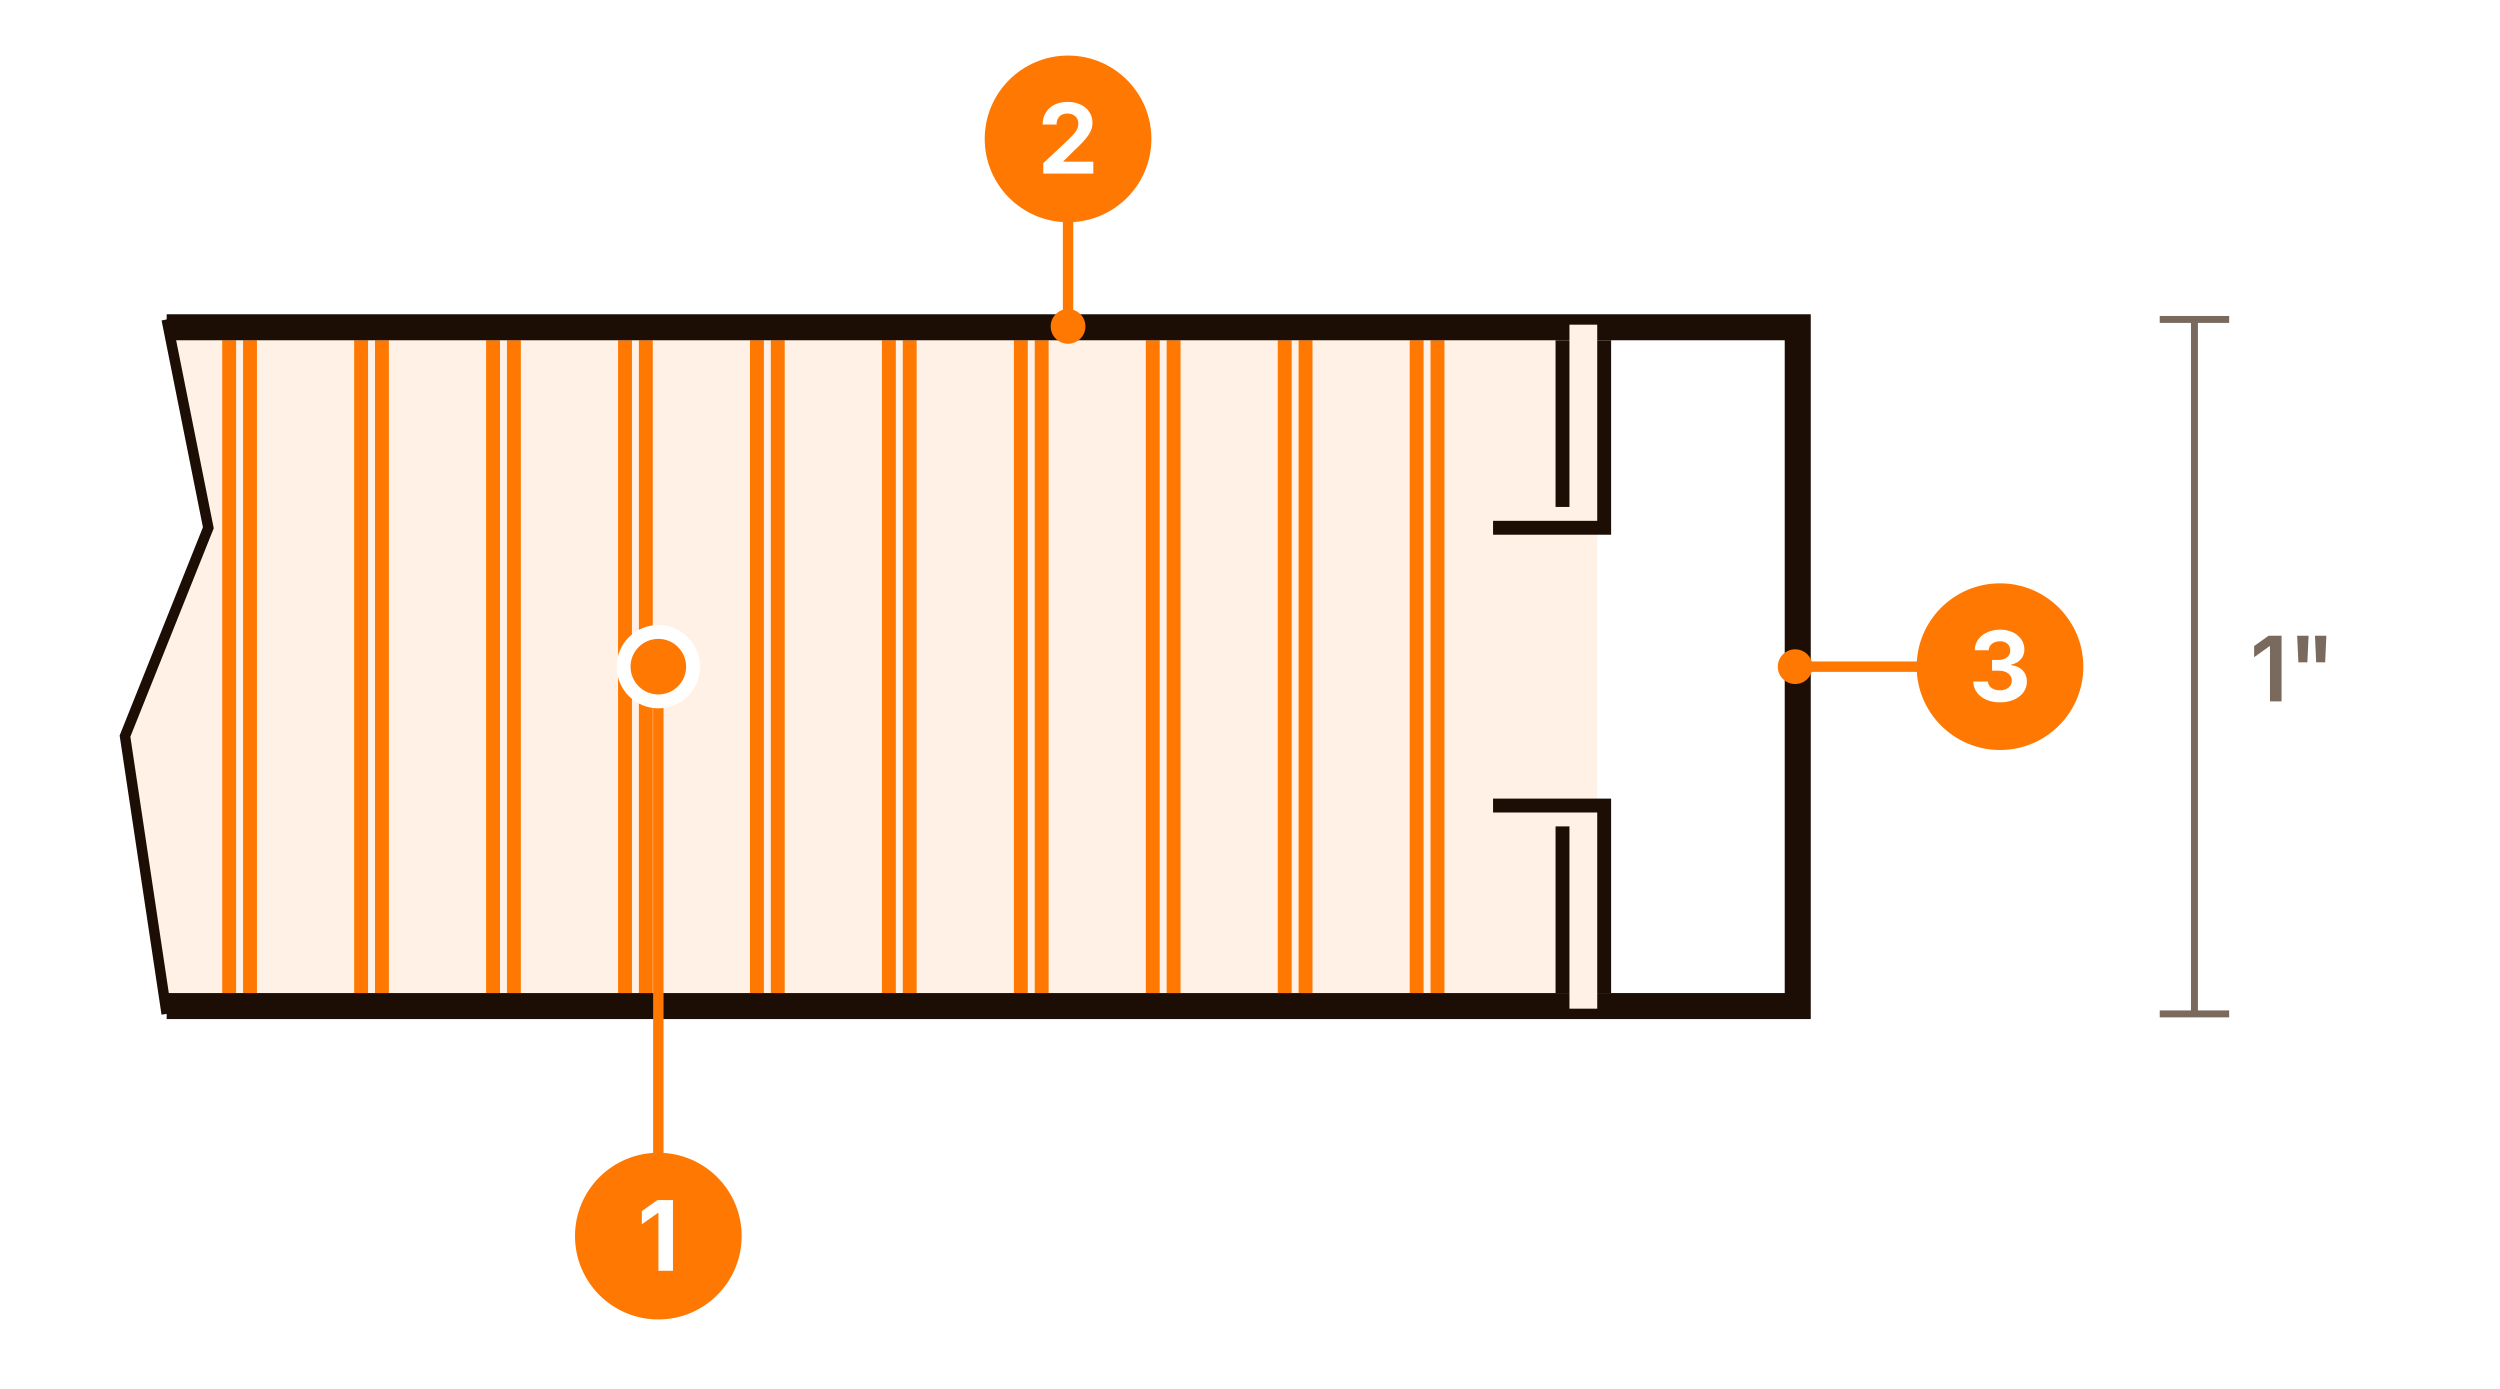
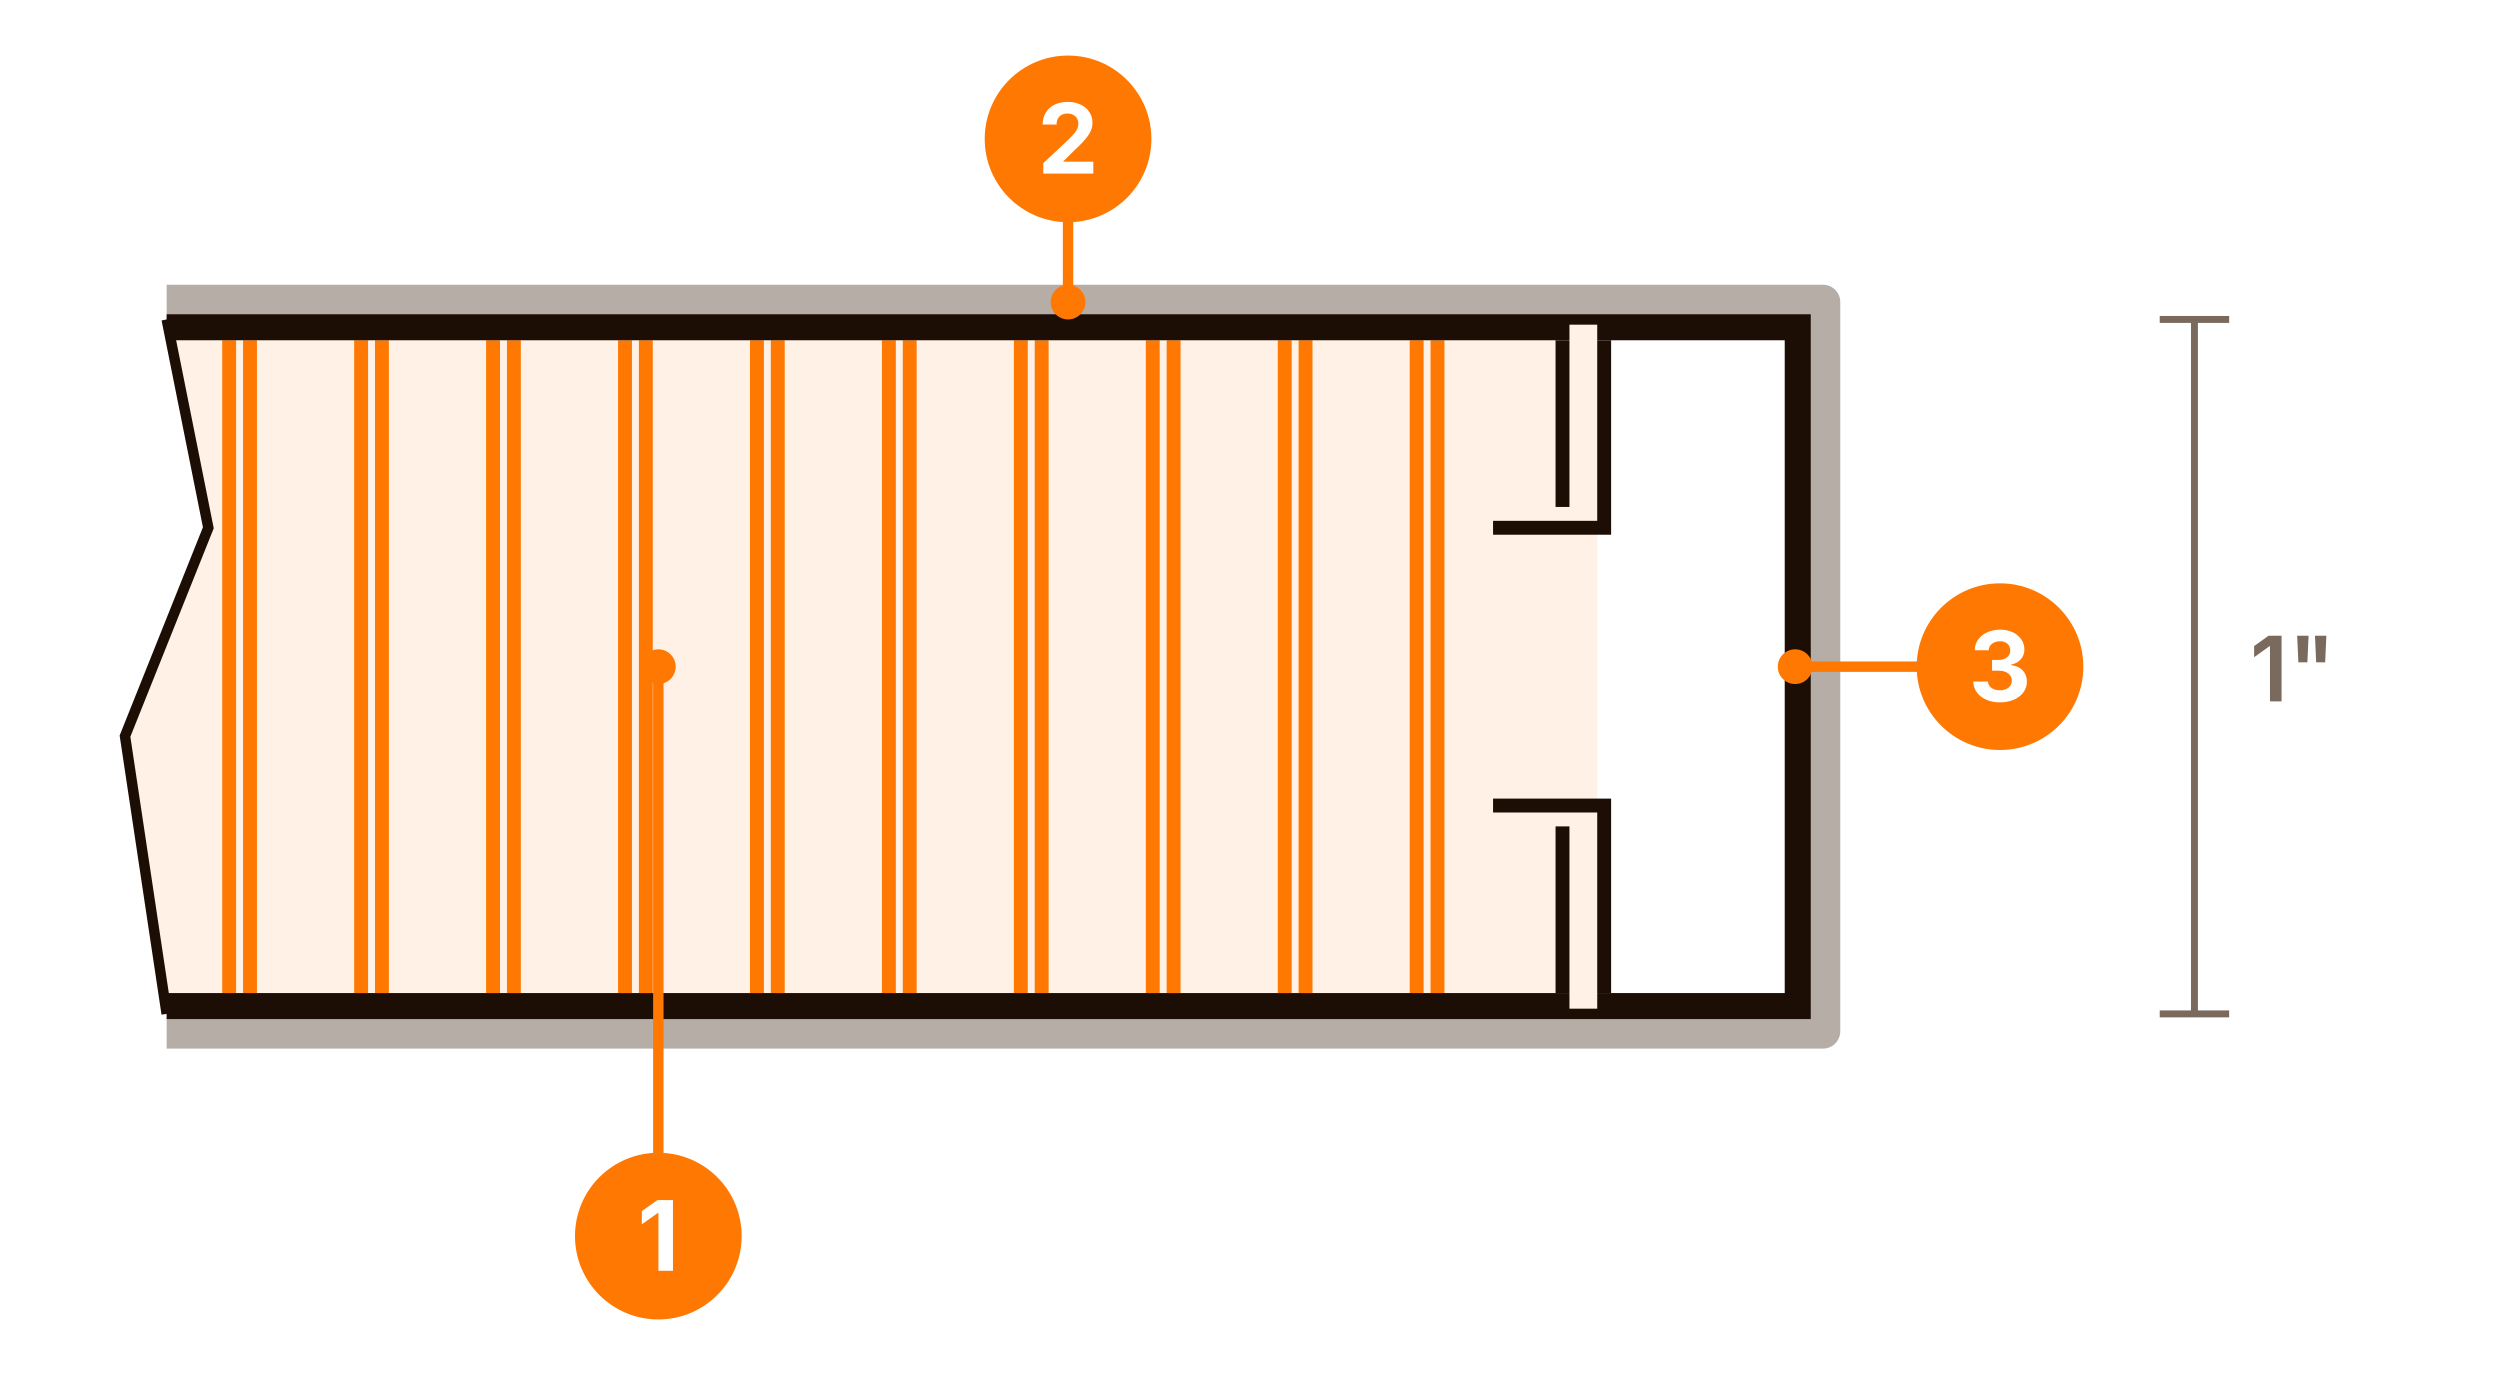
<svg xmlns="http://www.w3.org/2000/svg" viewBox="0 0 360 200" width="360" height="200" role="img" aria-labelledby="t-material-section-powder-coated-steel-m d-material-section-powder-coated-steel-m" font-family="Inter, ui-sans-serif, system-ui, sans-serif">
  <defs>
    <pattern id="hatch-material-section-powder-coated-steel-m" width="8" height="8" patternUnits="userSpaceOnUse" patternTransform="rotate(45)">
      <rect width="8" height="8" fill="#f2f0ec" />
      <line x1="0" y1="0" x2="0" y2="8" stroke="#cfc7bc" stroke-width="1.5" />
    </pattern>
    <marker id="tick-material-section-powder-coated-steel-m" viewBox="0 0 10 10" refX="5" refY="5" markerWidth="8" markerHeight="8" orient="auto">
      <path d="M2 8 L8 2" stroke="#7a6a5e" stroke-width="1.5" />
    </marker>
  </defs>
  <rect width="360" height="200" fill="#ffffff" />
  <clipPath id="m-powder-coated-steel-24-46-material-section-powder-coated-steel-m">
    <path d="M24 46 L260 46 L260 146 L24 146 L18 106 L30 76 Z" />
  </clipPath>
  <g clip-path="url(#m-powder-coated-steel-24-46-material-section-powder-coated-steel-m)">
    <rect x="14" y="46" width="216" height="100" fill="#fff1e5" stroke="none" stroke-width="1.5" />
    <path d="M14.0 49 V143M17.0 49 V143M33.0 49 V143M36.0 49 V143M52.0 49 V143M55.0 49 V143M71.0 49 V143M74.0 49 V143M90.0 49 V143M93.0 49 V143M109.0 49 V143M112.0 49 V143M128.0 49 V143M131.0 49 V143M147.0 49 V143M150.0 49 V143M166.0 49 V143M169.0 49 V143M185.0 49 V143M188.0 49 V143M204.0 49 V143M207.0 49 V143" fill="none" stroke="#fe7802" stroke-width="2" />
    <rect x="14" y="46" width="212" height="3" fill="#1c0e05" stroke="none" stroke-width="1.5" />
    <rect x="14" y="143" width="212" height="3" fill="#1c0e05" stroke="none" stroke-width="1.5" />
  </g>
+   <path d="M24 43.5 H262.5 V148.5 H24" fill="none" stroke="#7a6a5e" stroke-opacity=".55" stroke-width="5" stroke-linejoin="round" />
  <path d="M225 49 V73 M225 143 V119" fill="none" stroke="#1c0e05" stroke-width="2" />
  <path d="M230 47.5 H258.5 V144.5 H230" fill="none" stroke="#1c0e05" stroke-width="3" />
  <path d="M231 49 V76 H215 M231 143 V116 H215" fill="none" stroke="#1c0e05" stroke-width="2" />
  <path d="M24 46 L30 76 L18 106 L24 146 M24 46 L260 46 L260 146 L24 146" fill="none" stroke="#1c0e05" stroke-width="1.5" />
-   <line x1="153.8" y1="20" x2="153.8" y2="47" stroke="#fe7802" stroke-width="1.5" />
-   <circle cx="153.8" cy="47" r="2.5" fill="#fe7802" />
+   <line x1="153.8" y1="20" x2="153.8" y2="43.5" stroke="#fe7802" stroke-width="1.5" />
+   <circle cx="153.8" cy="43.5" r="2.5" fill="#fe7802" />
  <circle cx="153.8" cy="20" r="12" fill="#fe7802" />
  <text x="153.8" y="25" font-size="14" font-weight="700" fill="#fff" text-anchor="middle">2</text>
  <line x1="288" y1="96" x2="258.5" y2="96" stroke="#fe7802" stroke-width="1.5" />
  <circle cx="258.5" cy="96" r="2.5" fill="#fe7802" />
  <circle cx="288" cy="96" r="12" fill="#fe7802" />
  <text x="288" y="101" font-size="14" font-weight="700" fill="#fff" text-anchor="middle">3</text>
  <line x1="94.8" y1="178" x2="94.8" y2="96" stroke="#fe7802" stroke-width="1.5" />
  <circle cx="94.8" cy="96" r="2.5" fill="#fe7802" />
  <circle cx="94.8" cy="178" r="12" fill="#fe7802" />
  <text x="94.8" y="183" font-size="14" font-weight="700" fill="#fff" text-anchor="middle">1</text>
-   <circle cx="94.8" cy="96" r="5" fill="#fe7802" stroke="#fff" stroke-width="2" />
  <line x1="316" y1="46" x2="316" y2="146" stroke="#7a6a5e" stroke-width="1" />
  <line x1="311" y1="46" x2="321" y2="46" stroke="#7a6a5e" stroke-width="1" />
  <line x1="311" y1="146" x2="321" y2="146" stroke="#7a6a5e" stroke-width="1" />
  <text x="324" y="101" font-size="13" font-weight="600" fill="#7a6a5e" text-anchor="start">1"</text>
</svg>
